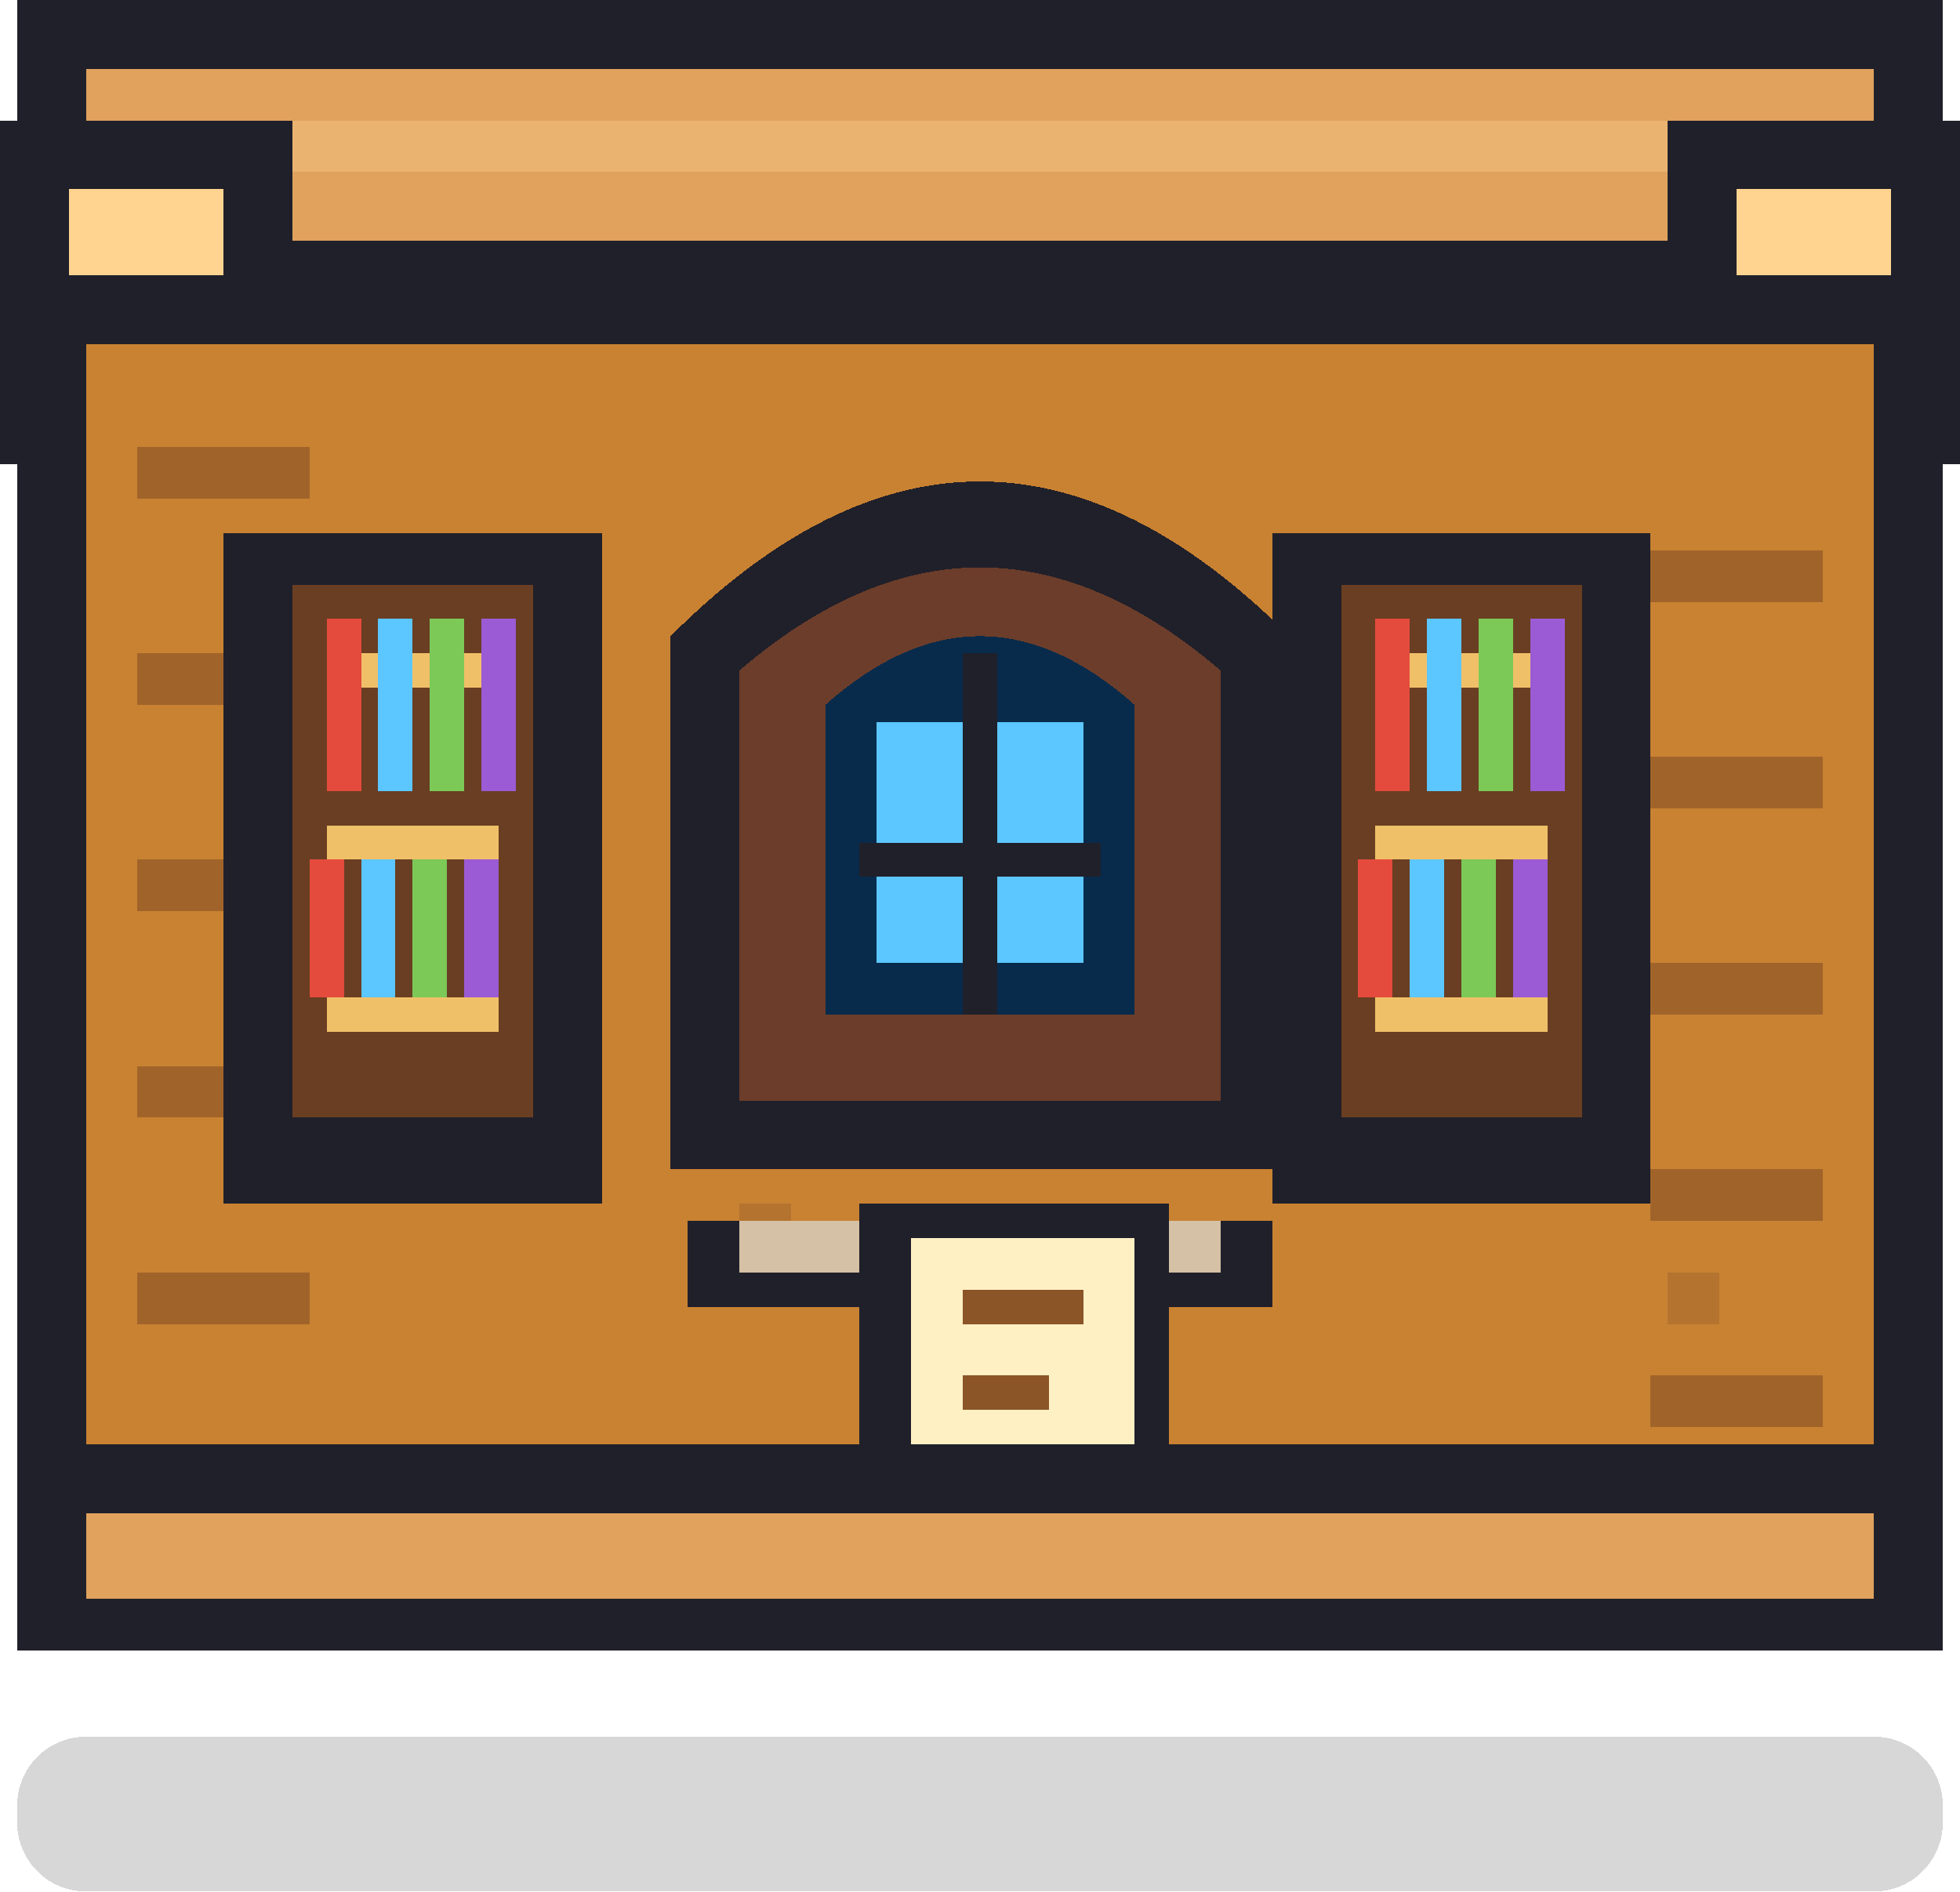
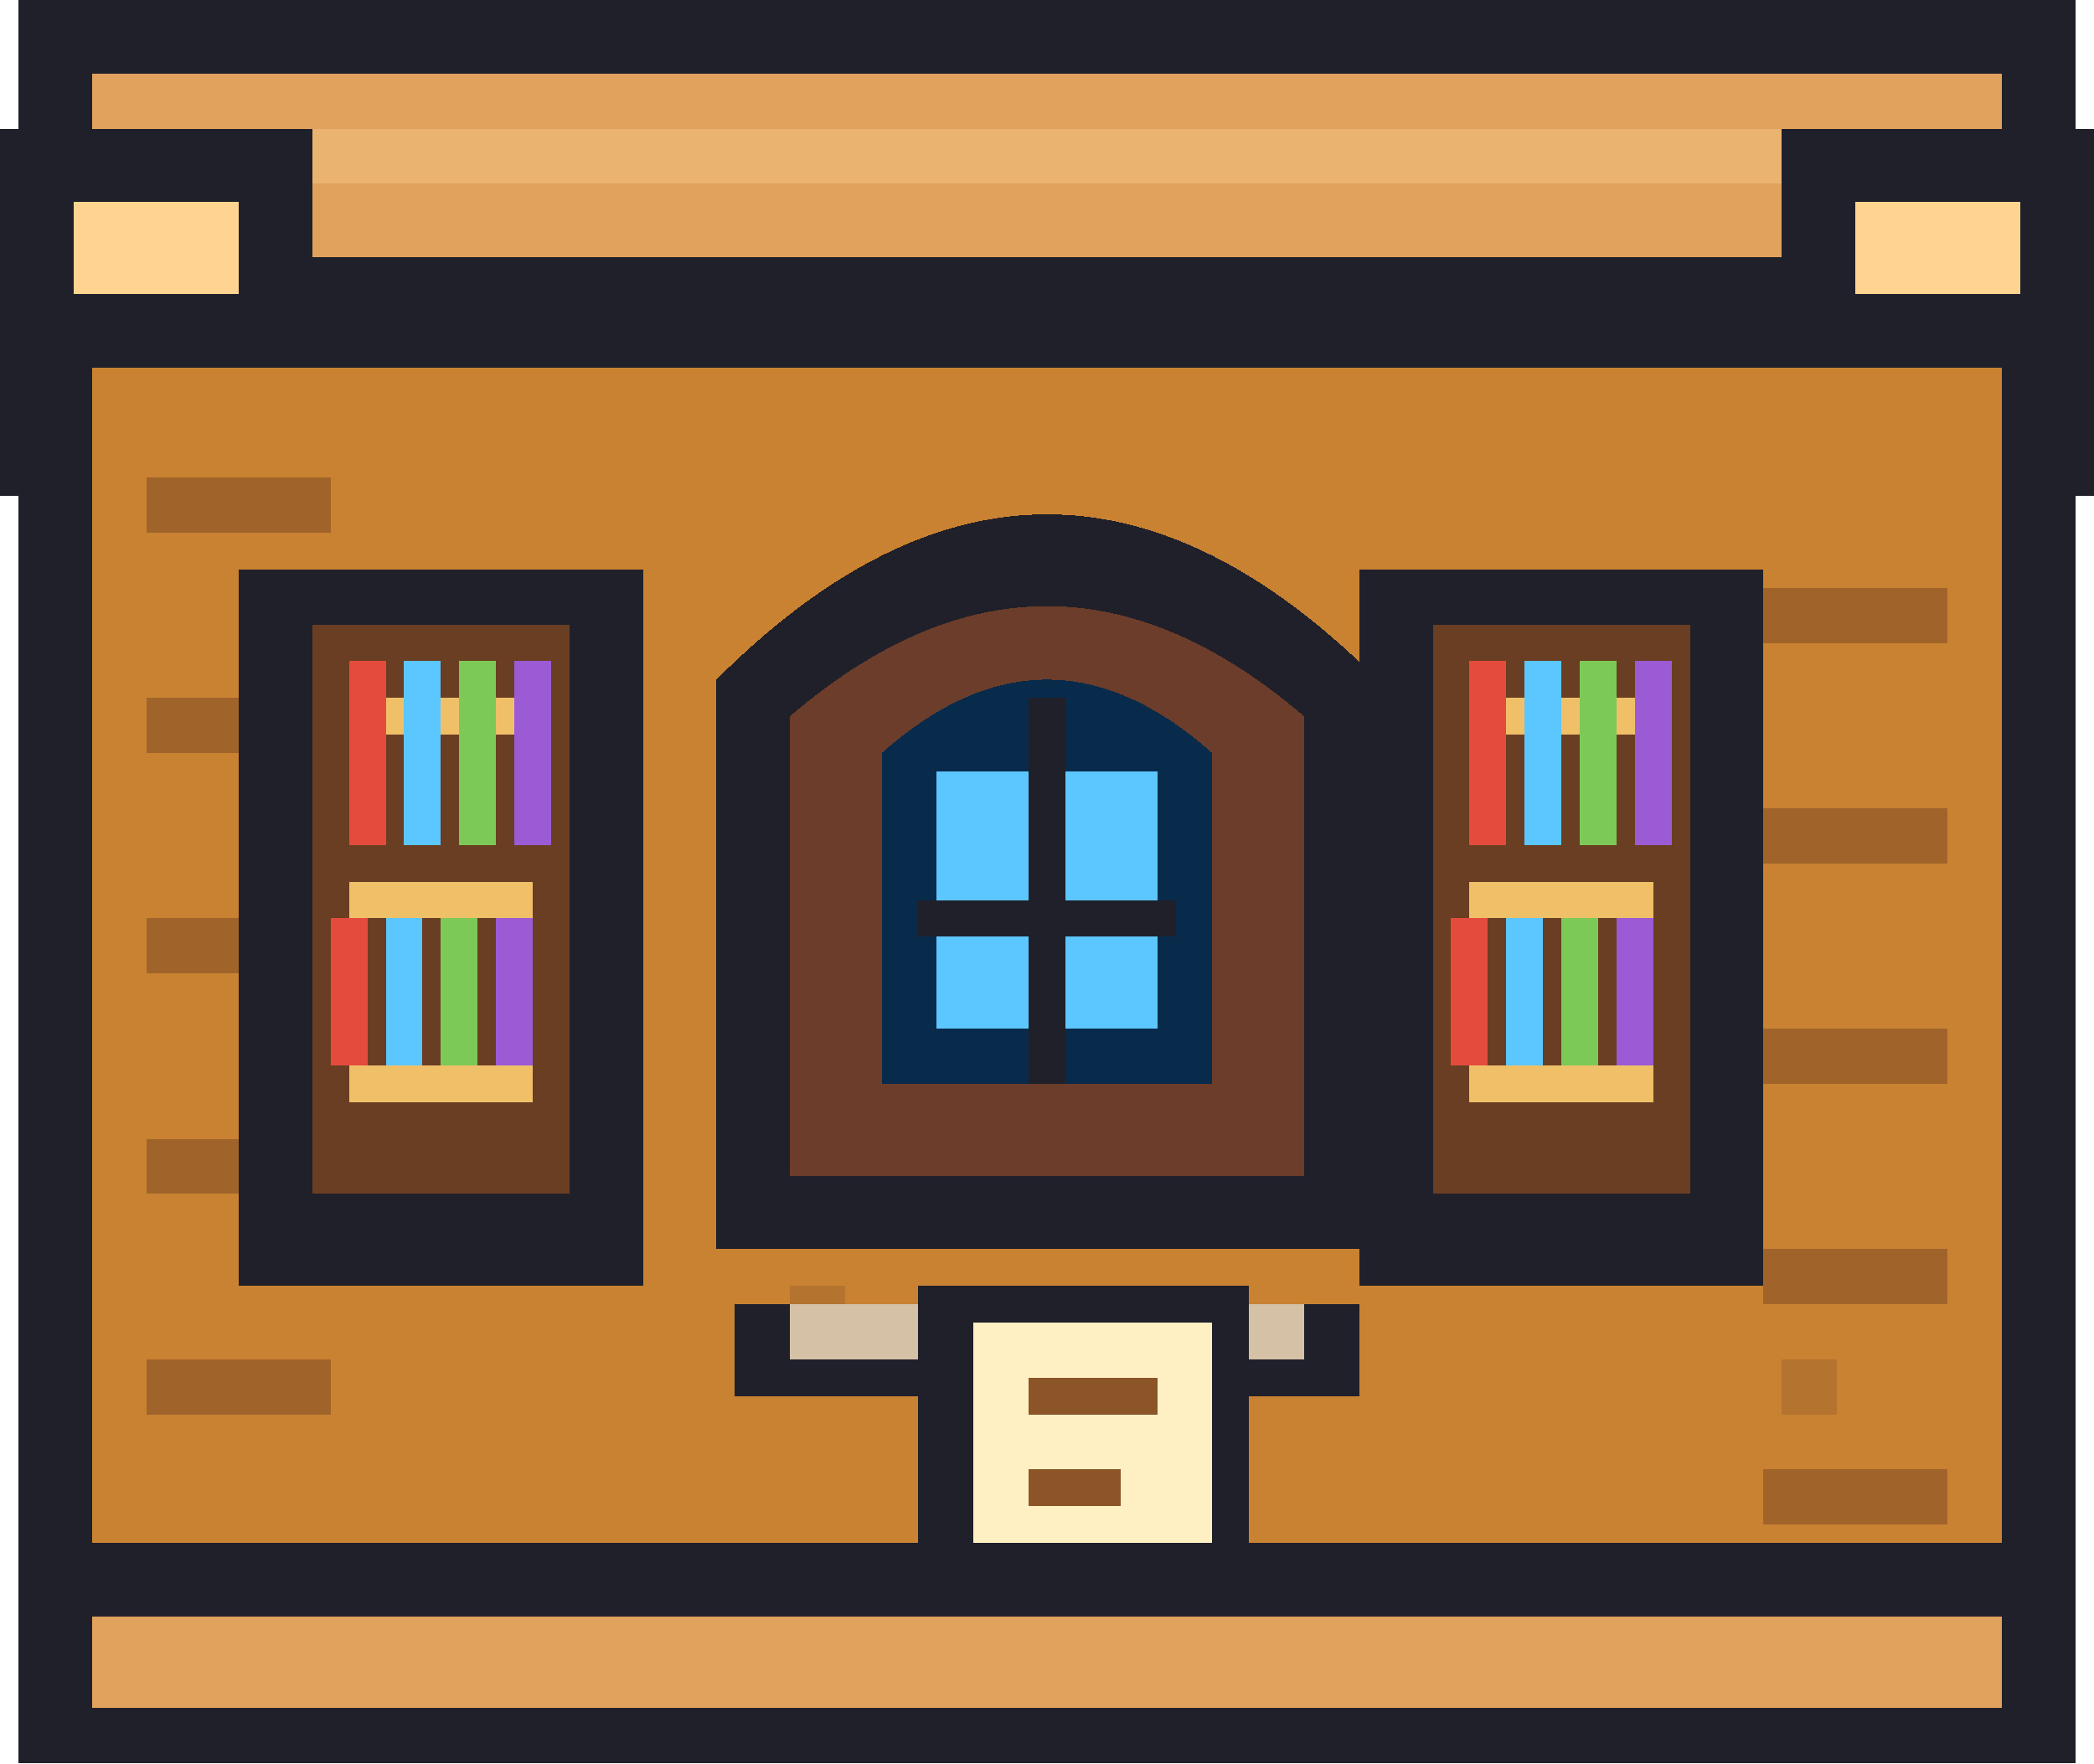
- <svg xmlns="http://www.w3.org/2000/svg" role="img" aria-labelledby="title" class="px" viewBox="23 34 114 110">
+ <svg xmlns="http://www.w3.org/2000/svg" role="img" aria-labelledby="title" class="px" viewBox="23 34 114 96">
  <style>
  .px { shape-rendering: crispEdges; }
  .ink { fill: #20202a; }
  .outline { fill: #20202a; }
  .shine { fill: rgba(255,255,255,.35); }
  .shadow { fill: #000; opacity: .16; }
  .soft { opacity: .72; }
</style>
-   <rect x="24" y="135" width="112" height="9" fill="#000" class="shadow" rx="4" ry="4" />
  <rect x="24" y="34" width="112" height="18" fill="#20202a" />
  <rect x="28" y="38" width="104" height="10" fill="#e0a25d" />
  <rect x="32" y="41" width="96" height="3" fill="#ffd491" opacity="0.35" />
  <rect x="24" y="116" width="112" height="14" fill="#20202a" />
  <rect x="28" y="119" width="104" height="8" fill="#e0a25d" />
  <rect x="23" y="41" width="17" height="20" fill="#20202a" />
  <rect x="27" y="45" width="9" height="12" fill="#ffd491" />
  <rect x="120" y="41" width="17" height="20" fill="#20202a" />
  <rect x="124" y="45" width="9" height="12" fill="#ffd491" />
  <rect x="24" y="50" width="112" height="72" fill="#20202a" />
  <rect x="28" y="54" width="104" height="64" fill="#c98232" />
  <rect x="31" y="60" width="10" height="3" fill="#8b5527" opacity="0.65" />
  <rect x="119" y="66" width="10" height="3" fill="#8b5527" opacity="0.65" />
  <rect x="31" y="72" width="10" height="3" fill="#8b5527" opacity="0.65" />
  <rect x="119" y="78" width="10" height="3" fill="#8b5527" opacity="0.65" />
  <rect x="31" y="84" width="10" height="3" fill="#8b5527" opacity="0.65" />
  <rect x="119" y="90" width="10" height="3" fill="#8b5527" opacity="0.65" />
  <rect x="31" y="96" width="10" height="3" fill="#8b5527" opacity="0.65" />
  <rect x="119" y="102" width="10" height="3" fill="#8b5527" opacity="0.65" />
  <rect x="31" y="108" width="10" height="3" fill="#8b5527" opacity="0.65" />
  <rect x="119" y="114" width="10" height="3" fill="#8b5527" opacity="0.65" />
  <rect x="53" y="65" width="3" height="3" fill="#8b5527" opacity="0.35" />
  <rect x="80" y="77" width="3" height="3" fill="#8b5527" opacity="0.35" />
  <rect x="108" y="66" width="3" height="3" fill="#8b5527" opacity="0.35" />
  <rect x="66" y="104" width="3" height="3" fill="#8b5527" opacity="0.35" />
  <rect x="120" y="108" width="3" height="3" fill="#8b5527" opacity="0.35" />
  <path d="M 62 102 L 62 71 Q 80.0 53 98 71 L 98 102 Z" fill="#20202a" />
  <path d="M 66 98 L 66 73 Q 80.0 61 94 73 L 94 98 Z" fill="#6b3d2a" />
  <path d="M 71 93 L 71 75 Q 80.0 67 89 75 L 89 93 Z" fill="#082b4b" />
  <rect x="74" y="76" width="12" height="14" fill="#5cc6ff" />
  <rect x="79" y="72" width="2" height="21" fill="#20202a" />
  <rect x="73" y="83" width="14" height="2" fill="#20202a" />
  <rect x="63" y="105" width="34" height="5" fill="#20202a" />
  <rect x="66" y="105" width="28" height="3" fill="#d5c1a5" />
  <rect x="36" y="65" width="22" height="39" fill="#20202a" />
  <rect x="40" y="68" width="14" height="31" fill="#6a3e22" />
  <rect x="42" y="72" width="10" height="2" fill="#f0c069" />
  <rect x="42" y="82" width="10" height="2" fill="#f0c069" />
  <rect x="42" y="92" width="10" height="2" fill="#f0c069" />
  <rect x="42" y="70" width="2" height="10" fill="#e44b3d" />
  <rect x="41" y="84" width="2" height="8" fill="#e44b3d" />
  <rect x="45" y="70" width="2" height="10" fill="#5cc6ff" />
  <rect x="44" y="84" width="2" height="8" fill="#5cc6ff" />
  <rect x="48" y="70" width="2" height="10" fill="#7cc957" />
  <rect x="47" y="84" width="2" height="8" fill="#7cc957" />
  <rect x="51" y="70" width="2" height="10" fill="#9b5bd4" />
  <rect x="50" y="84" width="2" height="8" fill="#9b5bd4" />
  <rect x="97" y="65" width="22" height="39" fill="#20202a" />
  <rect x="101" y="68" width="14" height="31" fill="#6a3e22" />
  <rect x="103" y="72" width="10" height="2" fill="#f0c069" />
  <rect x="103" y="82" width="10" height="2" fill="#f0c069" />
  <rect x="103" y="92" width="10" height="2" fill="#f0c069" />
  <rect x="103" y="70" width="2" height="10" fill="#e44b3d" />
  <rect x="102" y="84" width="2" height="8" fill="#e44b3d" />
  <rect x="106" y="70" width="2" height="10" fill="#5cc6ff" />
  <rect x="105" y="84" width="2" height="8" fill="#5cc6ff" />
  <rect x="109" y="70" width="2" height="10" fill="#7cc957" />
  <rect x="108" y="84" width="2" height="8" fill="#7cc957" />
  <rect x="112" y="70" width="2" height="10" fill="#9b5bd4" />
  <rect x="111" y="84" width="2" height="8" fill="#9b5bd4" />
  <rect x="73" y="104" width="18" height="16" fill="#20202a" />
  <rect x="76" y="106" width="13" height="12" fill="#fff0c4" />
  <rect x="79" y="109" width="7" height="2" fill="#8b5527" />
  <rect x="79" y="114" width="5" height="2" fill="#8b5527" />
</svg>
